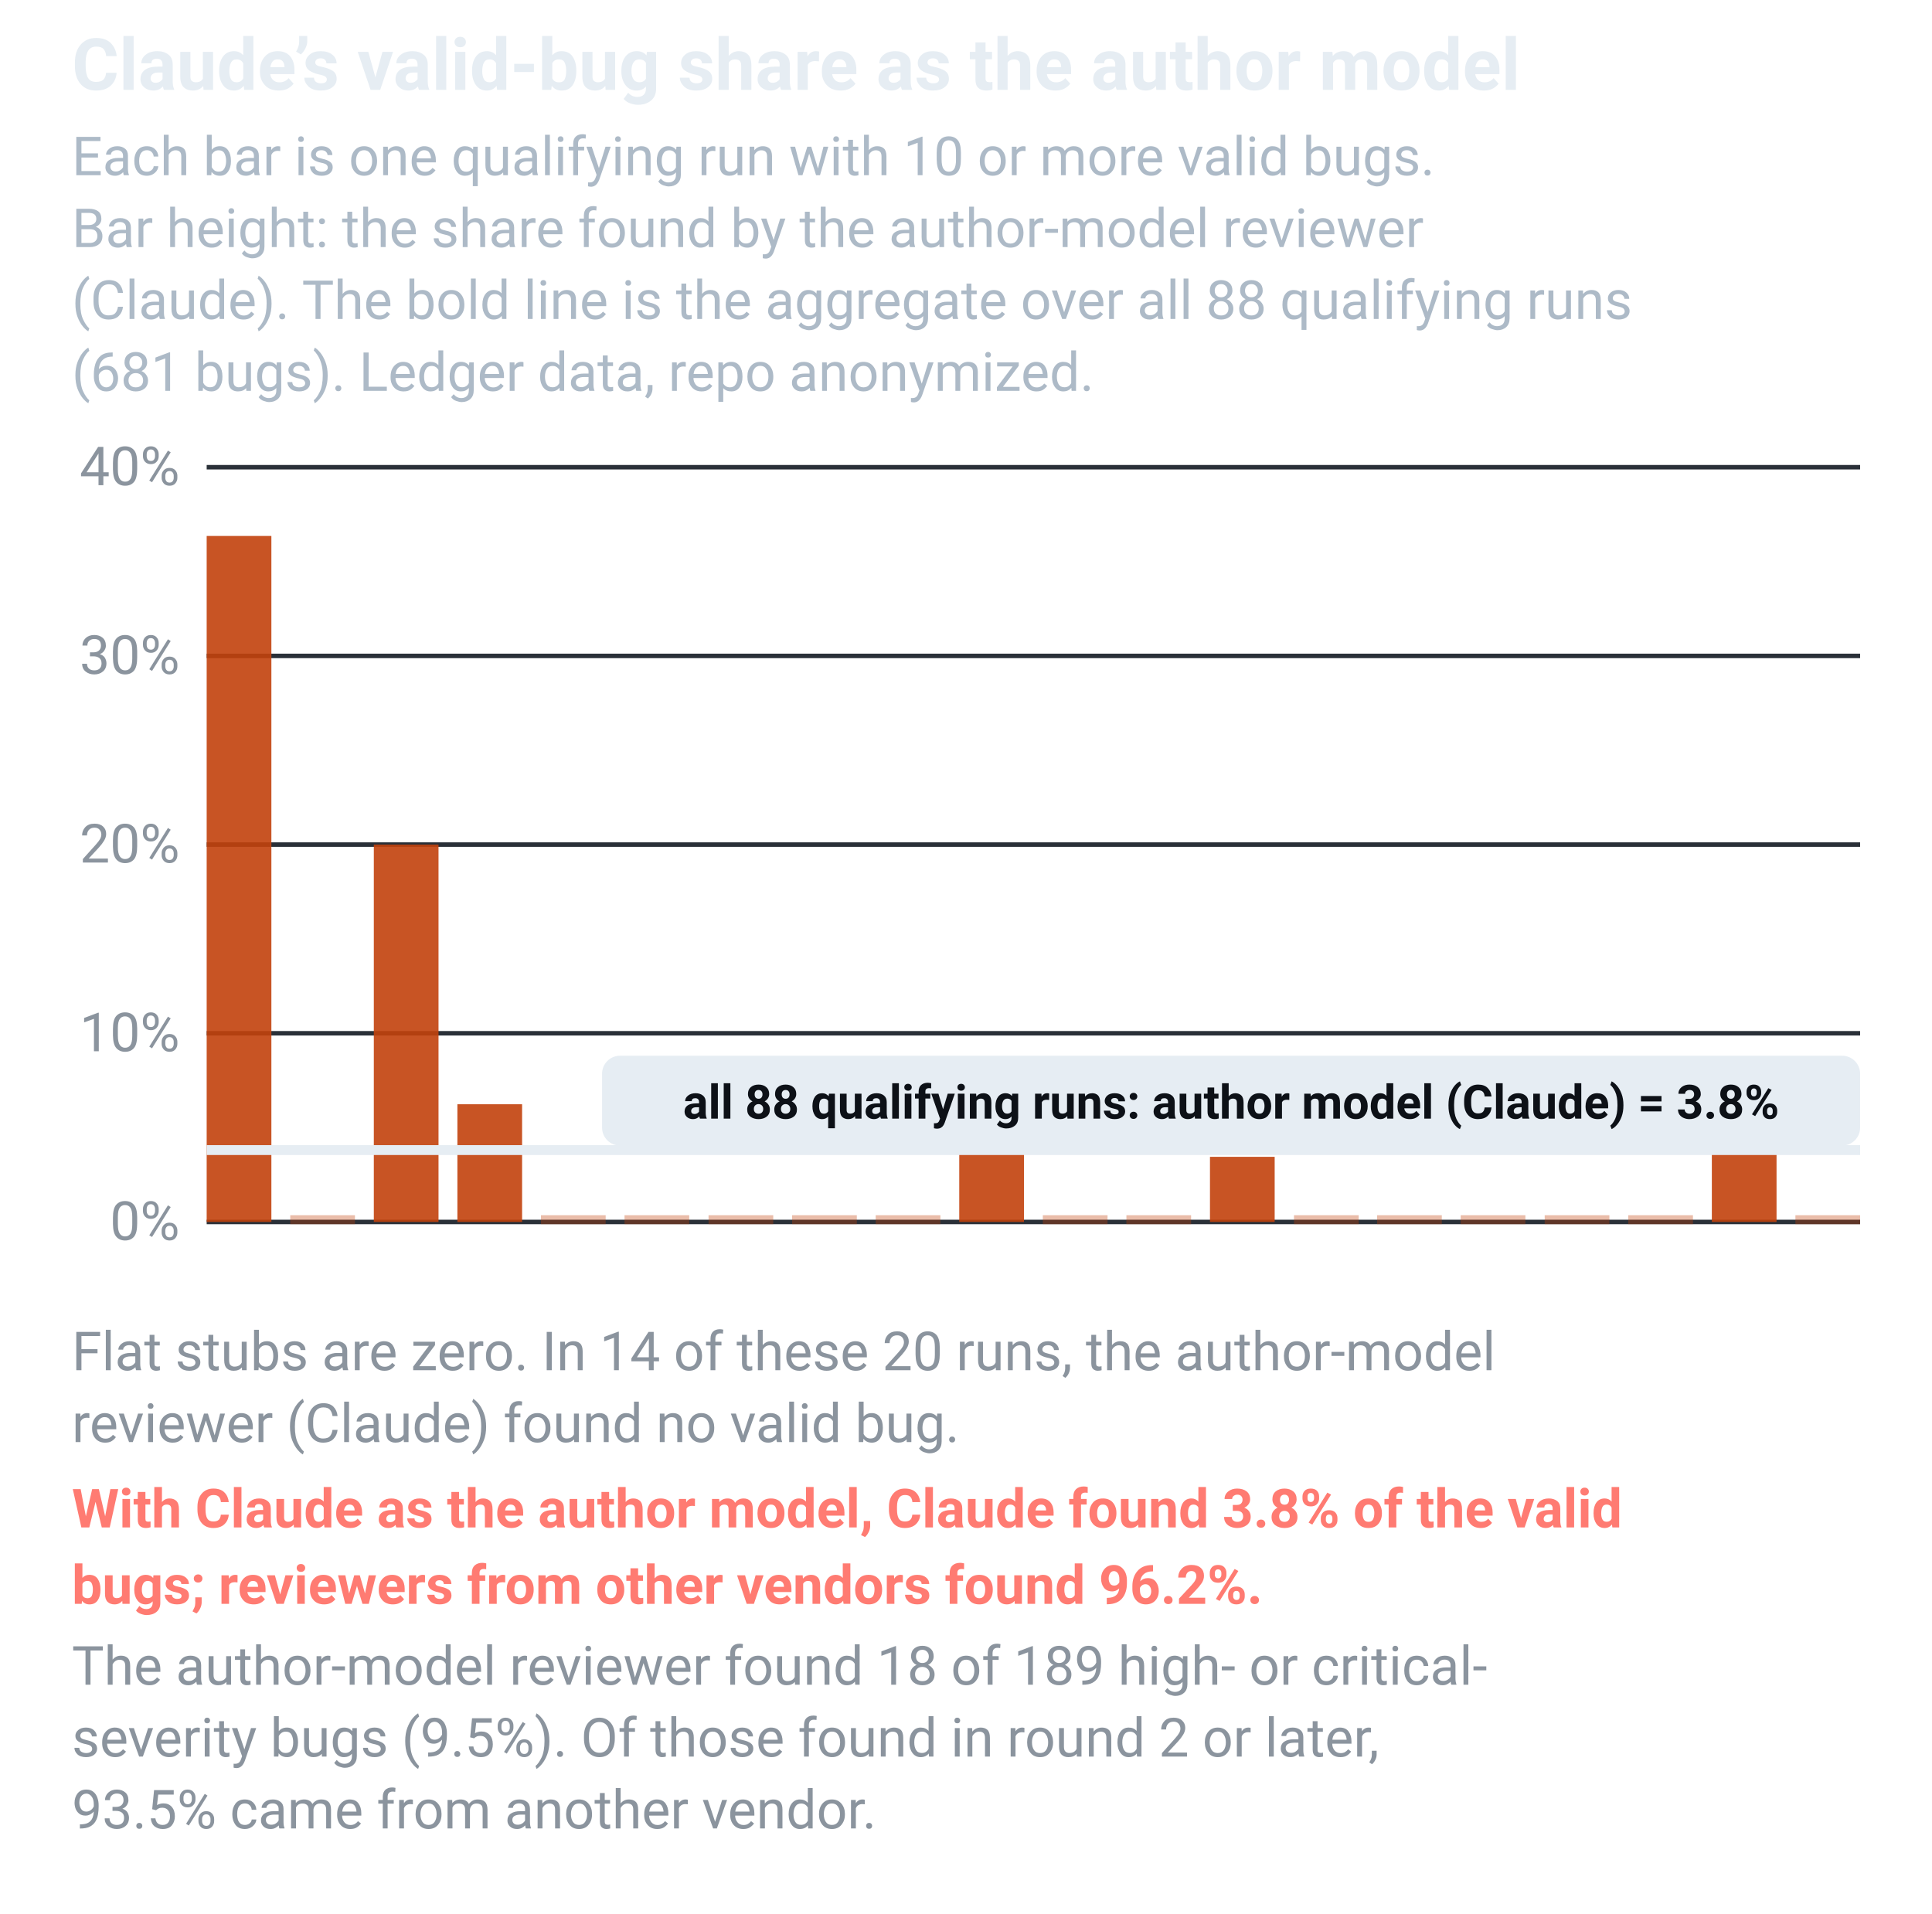
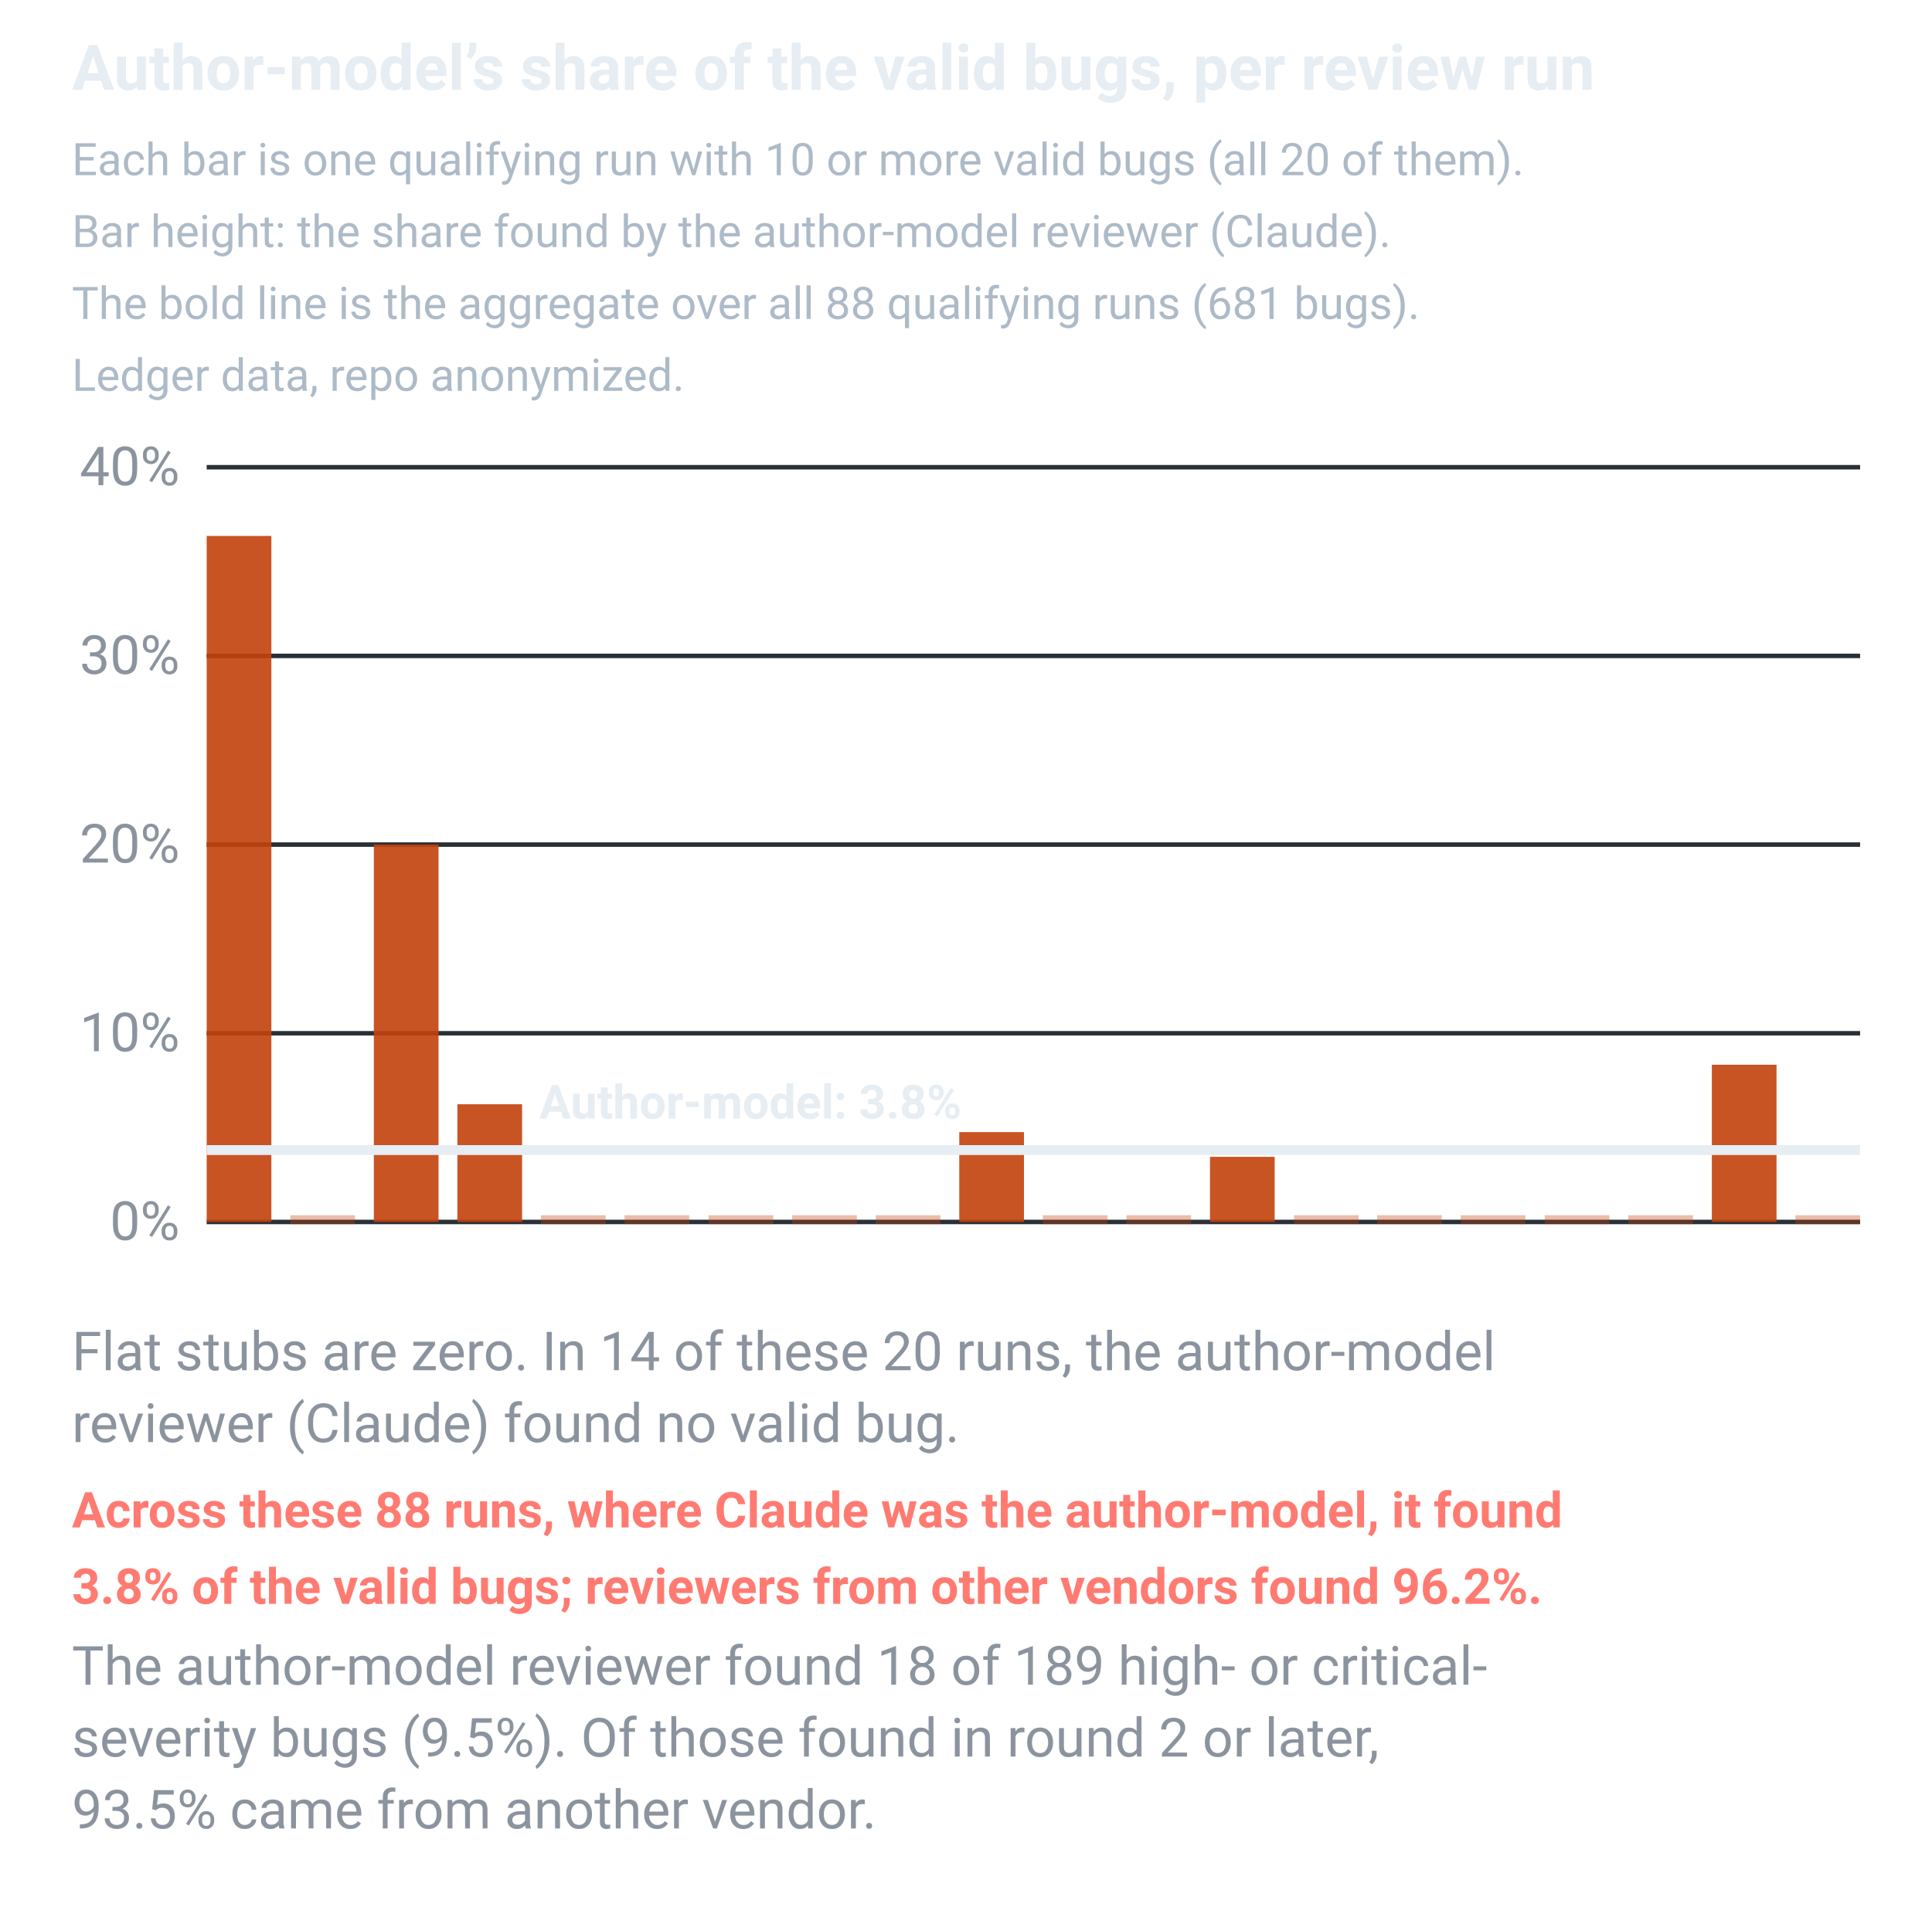
<svg xmlns="http://www.w3.org/2000/svg" viewBox="0 0 430 426" font-family="-apple-system,Segoe UI,Roboto,Helvetica,Arial,sans-serif">
-   <text x="16.0" y="20.0" font-size="16" font-weight="700" fill="#e6edf3">Claude’s valid-bug share as the author model</text>
-   <text x="16.0" y="39.0" font-size="12" fill="#adbac7">Each bar is one qualifying run with 10 or more valid bugs.</text>
-   <text x="16.0" y="55.0" font-size="12" fill="#adbac7">Bar height: the share found by the author-model reviewer</text>
-   <text x="16.0" y="71.0" font-size="12" fill="#adbac7">(Claude). The bold line is the aggregate over all 88 qualifying runs</text>
-   <text x="16.0" y="87.0" font-size="12" fill="#adbac7">(681 bugs). Ledger data, repo anonymized.</text>
+   <text x="16.0" y="20.0" font-size="14" font-weight="700" fill="#e6edf3">Author-model’s share of the valid bugs, per review run</text>
+   <text x="16.0" y="39.0" font-size="10" fill="#adbac7">Each bar is one qualifying run with 10 or more valid bugs (all 20 of them).</text>
+   <text x="16.0" y="55.0" font-size="10" fill="#adbac7">Bar height: the share found by the author-model reviewer (Claude).</text>
+   <text x="16.0" y="71.0" font-size="10" fill="#adbac7">The bold line is the aggregate over all 88 qualifying runs (681 bugs).</text>
+   <text x="16.0" y="87.0" font-size="10" fill="#adbac7">Ledger data, repo anonymized.</text>
  <line x1="46" y1="272.0" x2="414" y2="272.0" stroke="#2a3038" stroke-width="1" />
  <text x="40.0" y="276.0" font-size="12" text-anchor="end" fill="#8b949e">0%</text>
  <line x1="46" y1="230.0" x2="414" y2="230.0" stroke="#2a3038" stroke-width="1" />
  <text x="40.0" y="234.0" font-size="12" text-anchor="end" fill="#8b949e">10%</text>
  <line x1="46" y1="188.0" x2="414" y2="188.0" stroke="#2a3038" stroke-width="1" />
  <text x="40.0" y="192.0" font-size="12" text-anchor="end" fill="#8b949e">20%</text>
  <line x1="46" y1="146.0" x2="414" y2="146.0" stroke="#2a3038" stroke-width="1" />
  <text x="40.0" y="150.0" font-size="12" text-anchor="end" fill="#8b949e">30%</text>
  <line x1="46" y1="104.0" x2="414" y2="104.0" stroke="#2a3038" stroke-width="1" />
  <text x="40.0" y="108.0" font-size="12" text-anchor="end" fill="#8b949e">40%</text>
  <rect x="46.0" y="119.3" width="14.4" height="152.7" fill="#C2410C" opacity="0.9" />
  <rect x="64.6" y="270.5" width="14.4" height="2.0" fill="#C2410C" opacity="0.35" />
  <rect x="83.2" y="188.0" width="14.4" height="84.0" fill="#C2410C" opacity="0.9" />
  <rect x="101.8" y="245.8" width="14.4" height="26.2" fill="#C2410C" opacity="0.9" />
  <rect x="120.4" y="270.5" width="14.4" height="2.0" fill="#C2410C" opacity="0.35" />
  <rect x="139.0" y="270.5" width="14.4" height="2.0" fill="#C2410C" opacity="0.35" />
  <rect x="157.7" y="270.5" width="14.4" height="2.0" fill="#C2410C" opacity="0.35" />
  <rect x="176.3" y="270.5" width="14.4" height="2.0" fill="#C2410C" opacity="0.35" />
  <rect x="194.9" y="270.5" width="14.4" height="2.0" fill="#C2410C" opacity="0.35" />
  <rect x="213.5" y="252.0" width="14.4" height="20.0" fill="#C2410C" opacity="0.9" />
  <rect x="232.1" y="270.5" width="14.4" height="2.0" fill="#C2410C" opacity="0.35" />
  <rect x="250.7" y="270.5" width="14.4" height="2.0" fill="#C2410C" opacity="0.35" />
  <rect x="269.3" y="257.5" width="14.4" height="14.5" fill="#C2410C" opacity="0.9" />
  <rect x="288.0" y="270.5" width="14.4" height="2.0" fill="#C2410C" opacity="0.35" />
  <rect x="306.5" y="270.5" width="14.4" height="2.0" fill="#C2410C" opacity="0.35" />
  <rect x="325.1" y="270.5" width="14.4" height="2.0" fill="#C2410C" opacity="0.35" />
  <rect x="343.8" y="270.5" width="14.4" height="2.0" fill="#C2410C" opacity="0.35" />
  <rect x="362.4" y="270.5" width="14.4" height="2.0" fill="#C2410C" opacity="0.35" />
  <rect x="381.0" y="237.0" width="14.4" height="35.0" fill="#C2410C" opacity="0.9" />
  <rect x="399.6" y="270.5" width="14.4" height="2.0" fill="#C2410C" opacity="0.35" />
  <line x1="46" y1="256.0" x2="414" y2="256.0" stroke="#e6edf3" stroke-width="2.2" />
-   <rect x="134.0" y="235.0" width="280.0" height="20" rx="4" fill="#e6edf3" />
-   <text x="274.0" y="249.0" font-size="10.5" font-weight="700" text-anchor="middle" fill="#0d1117">all 88 qualifying runs: author model (Claude) = 3.8%</text>
+   <text x="120.0" y="249.0" font-size="10.5" font-weight="700" fill="#e6edf3">Author-model: 3.8%</text>
  <text x="16.0" y="305.0" font-size="12" fill="#8b949e">Flat stubs are zero. In 14 of these 20 runs, the author-model</text>
  <text x="16.0" y="321.0" font-size="12" fill="#8b949e">reviewer (Claude) found no valid bug.</text>
-   <text x="16.0" y="340.0" font-size="12" font-weight="700" fill="#ff7b72">With Claude as the author model, Claude found 3.8% of the valid</text>
-   <text x="16.0" y="357.0" font-size="12" font-weight="700" fill="#ff7b72">bugs; reviewers from other vendors found 96.2%.</text>
+   <text x="16.0" y="340.0" font-size="11" font-weight="700" fill="#ff7b72">Across these 88 runs, where Claude was the author-model, it found</text>
+   <text x="16.0" y="357.0" font-size="11" font-weight="700" fill="#ff7b72">3.8% of the valid bugs; reviewers from other vendors found 96.2%.</text>
  <text x="16.0" y="375.0" font-size="12" fill="#8b949e">The author-model reviewer found 18 of 189 high- or critical-</text>
  <text x="16.0" y="391.0" font-size="12" fill="#8b949e">severity bugs (9.5%). Of those found in round 2 or later,</text>
  <text x="16.0" y="407.0" font-size="12" fill="#8b949e">93.5% came from another vendor.</text>
</svg>
